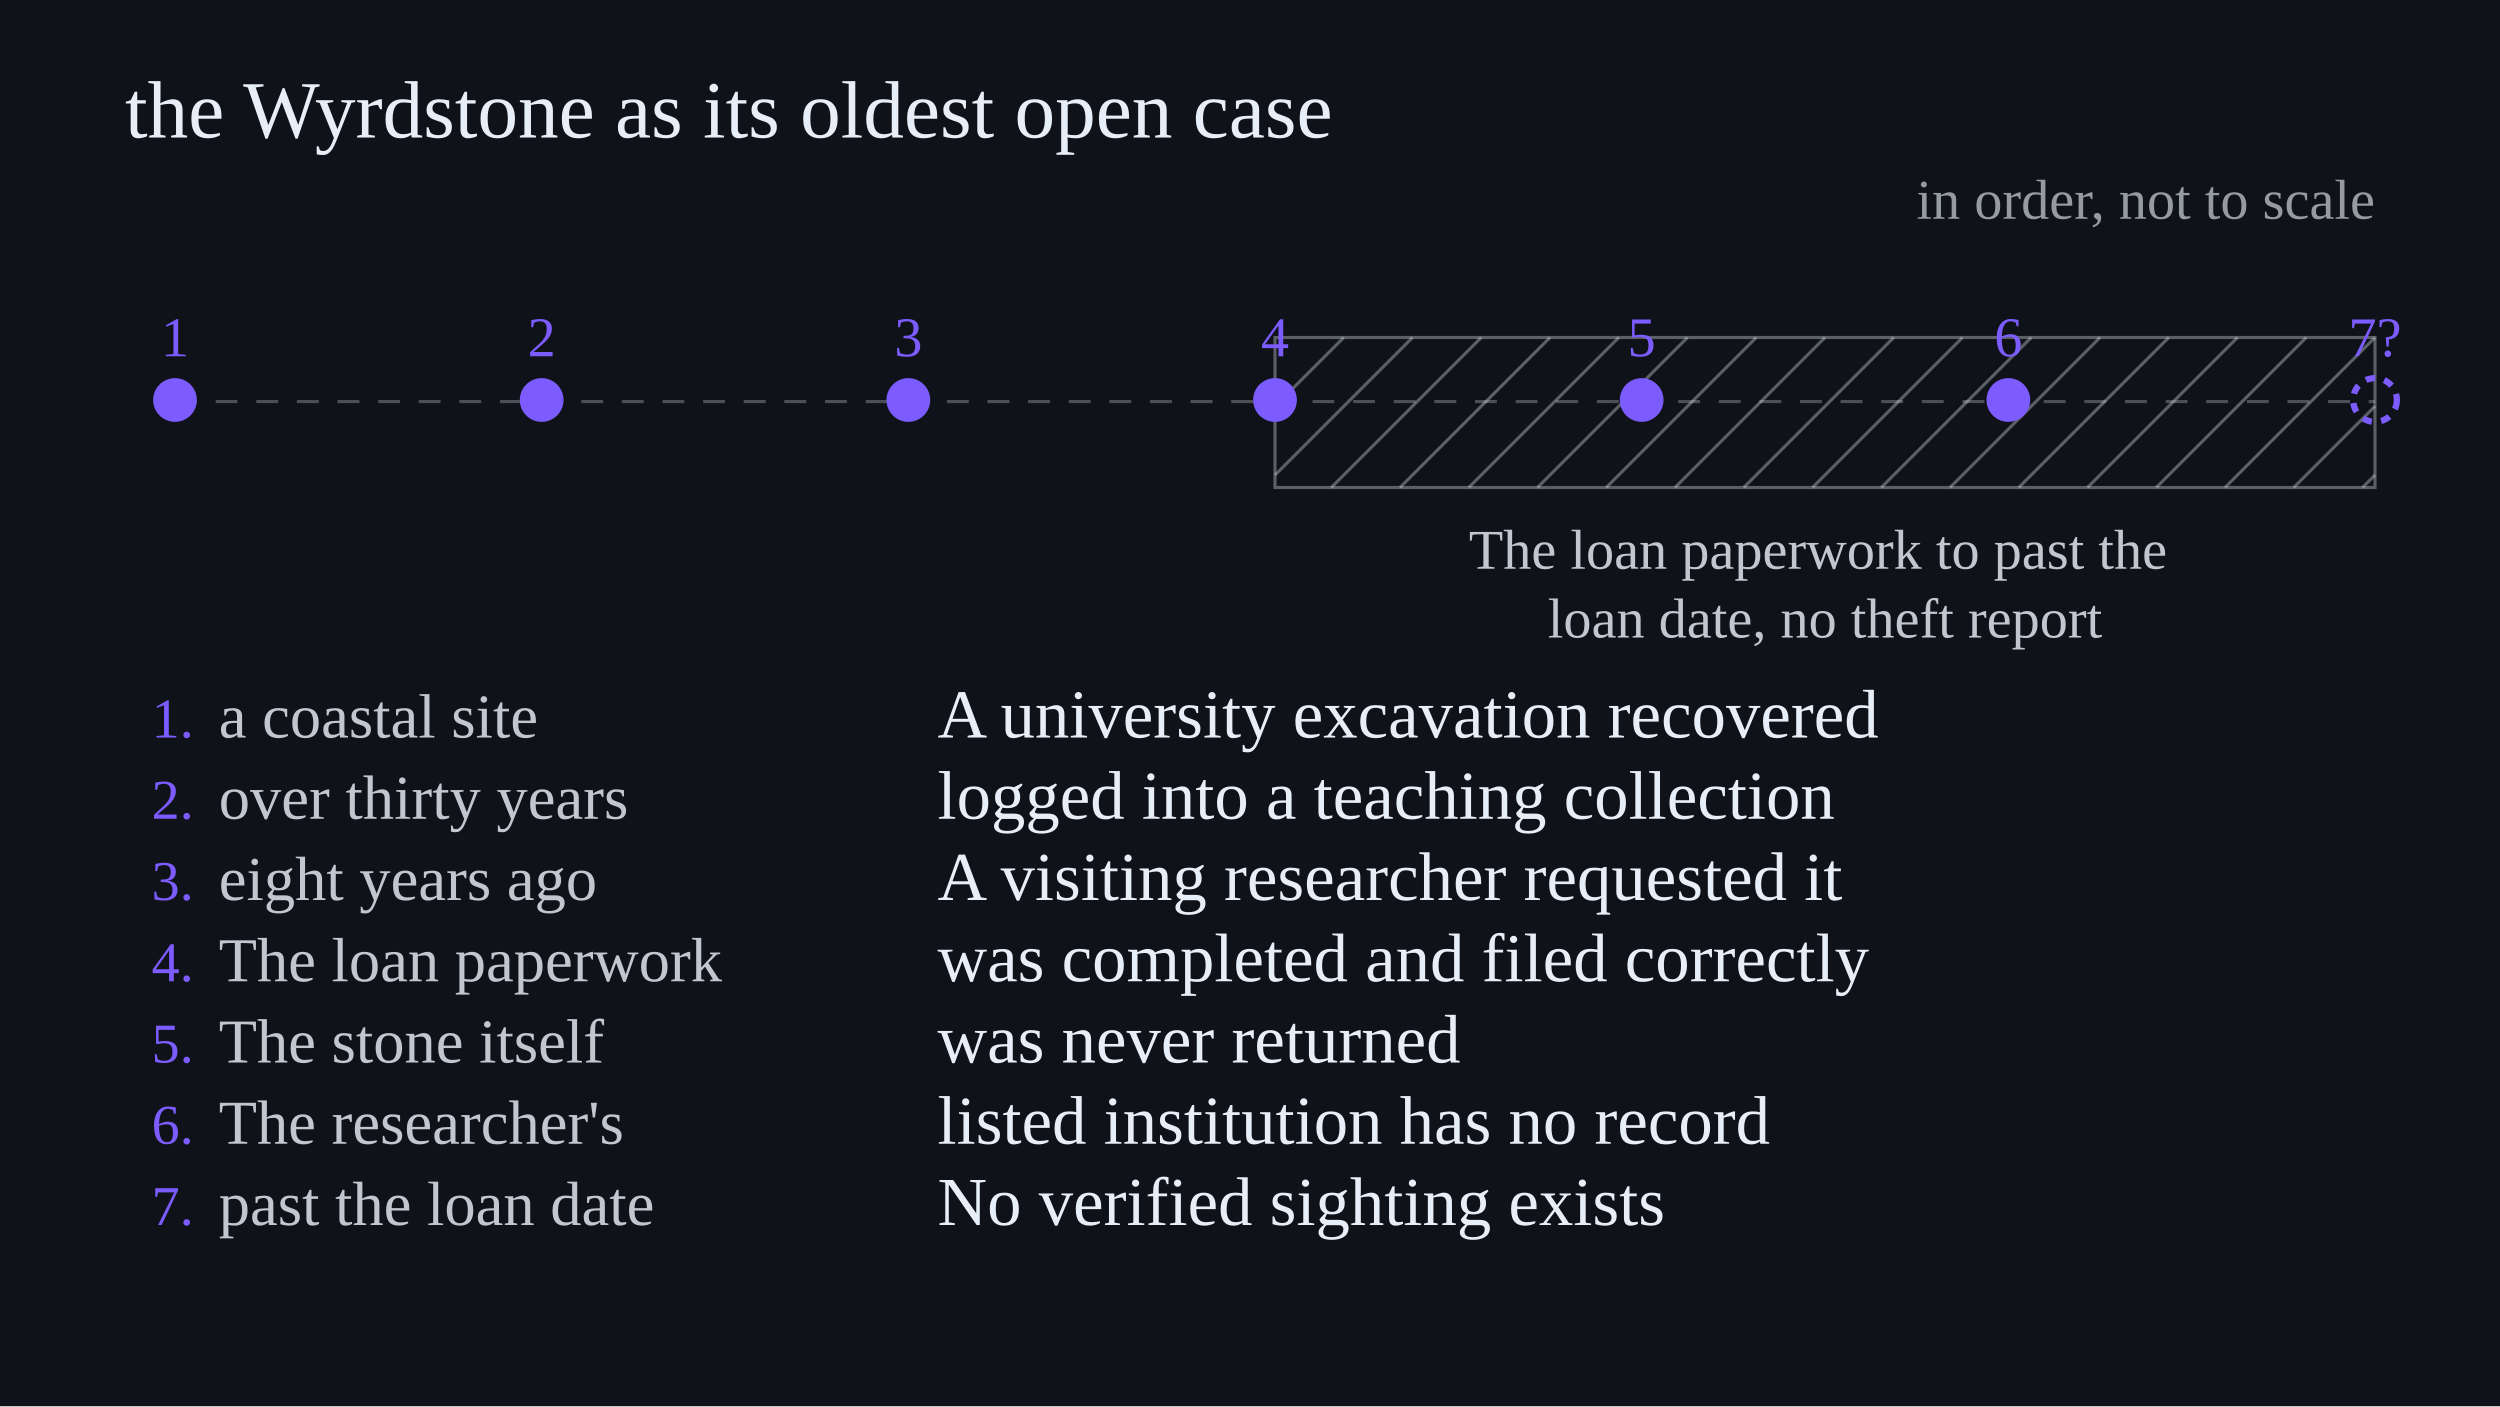
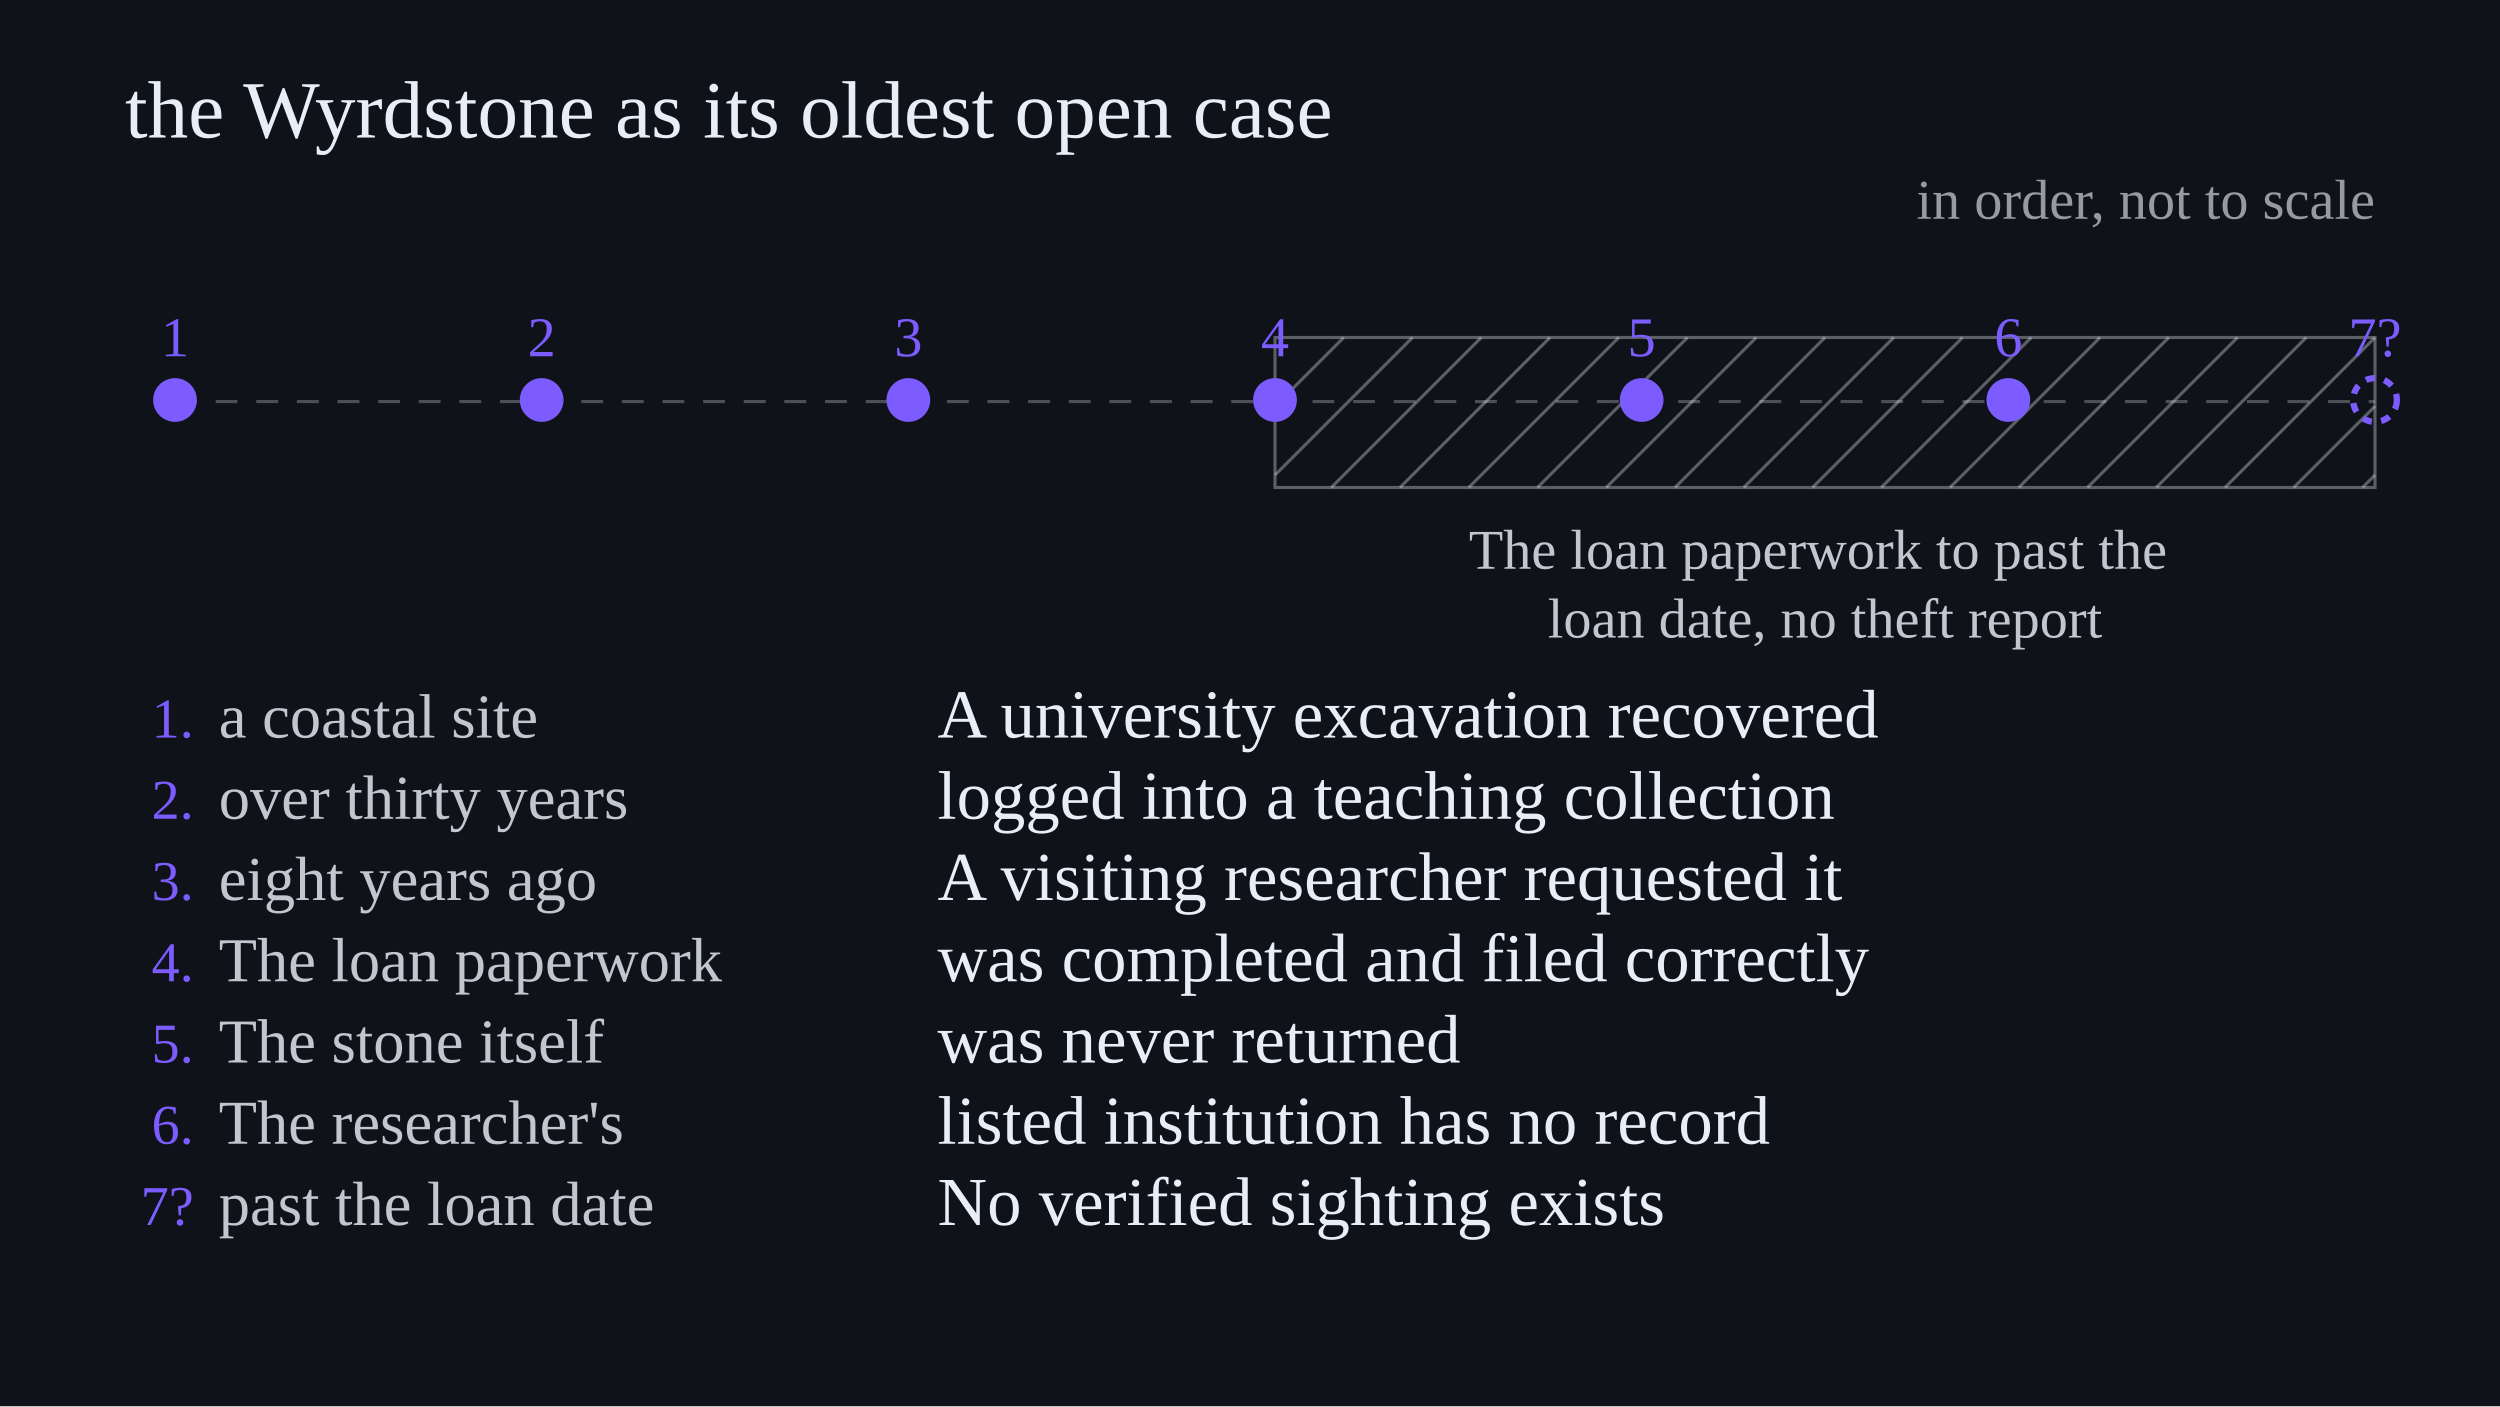
<svg xmlns="http://www.w3.org/2000/svg" width="800" height="450" viewBox="0 0 800 450" role="img">
  <rect x="0" y="0" width="800" height="450" fill="#0f1218" />
  <text x="40" y="44" font-size="26" fill="#e8eef7">the Wyrdstone as its oldest open case</text>
  <text x="760" y="70" font-size="18" fill="#e8eef7" text-anchor="end" fill-opacity="0.62">in order, not to scale</text>
  <rect x="408" y="108" width="352" height="48" fill="none" stroke="rgba(232,238,247,0.35)" stroke-width="1" data-gap="no theft report" />
  <line x1="430" y1="108" x2="408" y2="130" stroke="rgba(232,238,247,0.35)" stroke-width="1" />
  <line x1="452" y1="108" x2="408" y2="152" stroke="rgba(232,238,247,0.35)" stroke-width="1" />
  <line x1="474" y1="108" x2="426" y2="156" stroke="rgba(232,238,247,0.35)" stroke-width="1" />
  <line x1="496" y1="108" x2="448" y2="156" stroke="rgba(232,238,247,0.35)" stroke-width="1" />
  <line x1="518" y1="108" x2="470" y2="156" stroke="rgba(232,238,247,0.35)" stroke-width="1" />
  <line x1="540" y1="108" x2="492" y2="156" stroke="rgba(232,238,247,0.35)" stroke-width="1" />
  <line x1="562" y1="108" x2="514" y2="156" stroke="rgba(232,238,247,0.35)" stroke-width="1" />
  <line x1="584" y1="108" x2="536" y2="156" stroke="rgba(232,238,247,0.35)" stroke-width="1" />
  <line x1="606" y1="108" x2="558" y2="156" stroke="rgba(232,238,247,0.35)" stroke-width="1" />
  <line x1="628" y1="108" x2="580" y2="156" stroke="rgba(232,238,247,0.35)" stroke-width="1" />
  <line x1="650" y1="108" x2="602" y2="156" stroke="rgba(232,238,247,0.35)" stroke-width="1" />
  <line x1="672" y1="108" x2="624" y2="156" stroke="rgba(232,238,247,0.35)" stroke-width="1" />
  <line x1="694" y1="108" x2="646" y2="156" stroke="rgba(232,238,247,0.35)" stroke-width="1" />
  <line x1="716" y1="108" x2="668" y2="156" stroke="rgba(232,238,247,0.35)" stroke-width="1" />
  <line x1="738" y1="108" x2="690" y2="156" stroke="rgba(232,238,247,0.35)" stroke-width="1" />
  <line x1="760" y1="108" x2="712" y2="156" stroke="rgba(232,238,247,0.35)" stroke-width="1" />
  <line x1="760" y1="130" x2="734" y2="156" stroke="rgba(232,238,247,0.35)" stroke-width="1" />
  <line x1="760" y1="152" x2="756" y2="156" stroke="rgba(232,238,247,0.35)" stroke-width="1" />
  <line x1="56" y1="128.5" x2="760" y2="128.5" stroke="rgba(232,238,247,0.28)" stroke-width="1" stroke-dasharray="7 6" />
  <circle cx="56" cy="128" r="7" fill="#7c5cff" />
  <text x="56" y="114" font-size="18" fill="#7c5cff" text-anchor="middle">1</text>
  <circle cx="173.33" cy="128" r="7" fill="#7c5cff" />
  <text x="173.33" y="114" font-size="18" fill="#7c5cff" text-anchor="middle">2</text>
  <circle cx="290.67" cy="128" r="7" fill="#7c5cff" />
  <text x="290.67" y="114" font-size="18" fill="#7c5cff" text-anchor="middle">3</text>
  <circle cx="408" cy="128" r="7" fill="#7c5cff" />
  <text x="408" y="114" font-size="18" fill="#7c5cff" text-anchor="middle">4</text>
  <circle cx="525.33" cy="128" r="7" fill="#7c5cff" />
  <text x="525.33" y="114" font-size="18" fill="#7c5cff" text-anchor="middle">5</text>
  <circle cx="642.67" cy="128" r="7" fill="#7c5cff" />
  <text x="642.67" y="114" font-size="18" fill="#7c5cff" text-anchor="middle">6</text>
  <circle cx="760" cy="128" r="7" fill="none" stroke="#7c5cff" stroke-width="2" stroke-dasharray="3 3" data-kind="unverified" />
  <text x="760" y="114" font-size="18" fill="#7c5cff" text-anchor="middle">7?</text>
  <text x="584" y="182" font-size="18" fill="#e8eef7" text-anchor="middle" fill-opacity="0.82">
    <tspan x="584" dy="0">The loan paperwork to past the</tspan>
    <tspan x="584" dy="22">loan date, no theft report</tspan>
  </text>
  <text x="62" y="236" font-size="18" fill="#7c5cff" text-anchor="end">1.</text>
  <text x="70" y="236" font-size="20" fill="#e8eef7" fill-opacity="0.82">a coastal site</text>
  <text x="300" y="236" font-size="22" fill="#e8eef7">A university excavation recovered</text>
  <text x="62" y="262" font-size="18" fill="#7c5cff" text-anchor="end">2.</text>
  <text x="70" y="262" font-size="20" fill="#e8eef7" fill-opacity="0.82">over thirty years</text>
  <text x="300" y="262" font-size="22" fill="#e8eef7">logged into a teaching collection</text>
  <text x="62" y="288" font-size="18" fill="#7c5cff" text-anchor="end">3.</text>
  <text x="70" y="288" font-size="20" fill="#e8eef7" fill-opacity="0.82">eight years ago</text>
  <text x="300" y="288" font-size="22" fill="#e8eef7">A visiting researcher requested it</text>
  <text x="62" y="314" font-size="18" fill="#7c5cff" text-anchor="end">4.</text>
  <text x="70" y="314" font-size="20" fill="#e8eef7" fill-opacity="0.82">The loan paperwork</text>
  <text x="300" y="314" font-size="22" fill="#e8eef7">was completed and filed correctly</text>
  <text x="62" y="340" font-size="18" fill="#7c5cff" text-anchor="end">5.</text>
  <text x="70" y="340" font-size="20" fill="#e8eef7" fill-opacity="0.82">The stone itself</text>
  <text x="300" y="340" font-size="22" fill="#e8eef7">was never returned</text>
  <text x="62" y="366" font-size="18" fill="#7c5cff" text-anchor="end">6.</text>
  <text x="70" y="366" font-size="20" fill="#e8eef7" fill-opacity="0.82">The researcher's</text>
  <text x="300" y="366" font-size="22" fill="#e8eef7">listed institution has no record</text>
-   <text x="62" y="392" font-size="18" fill="#7c5cff" text-anchor="end">7.</text>
+   <text x="62" y="392" font-size="18" fill="#7c5cff" text-anchor="end">7?</text>
  <text x="70" y="392" font-size="20" fill="#e8eef7" fill-opacity="0.82">past the loan date</text>
  <text x="300" y="392" font-size="22" fill="#e8eef7" data-kind="unverified">No verified sighting exists</text>
</svg>
